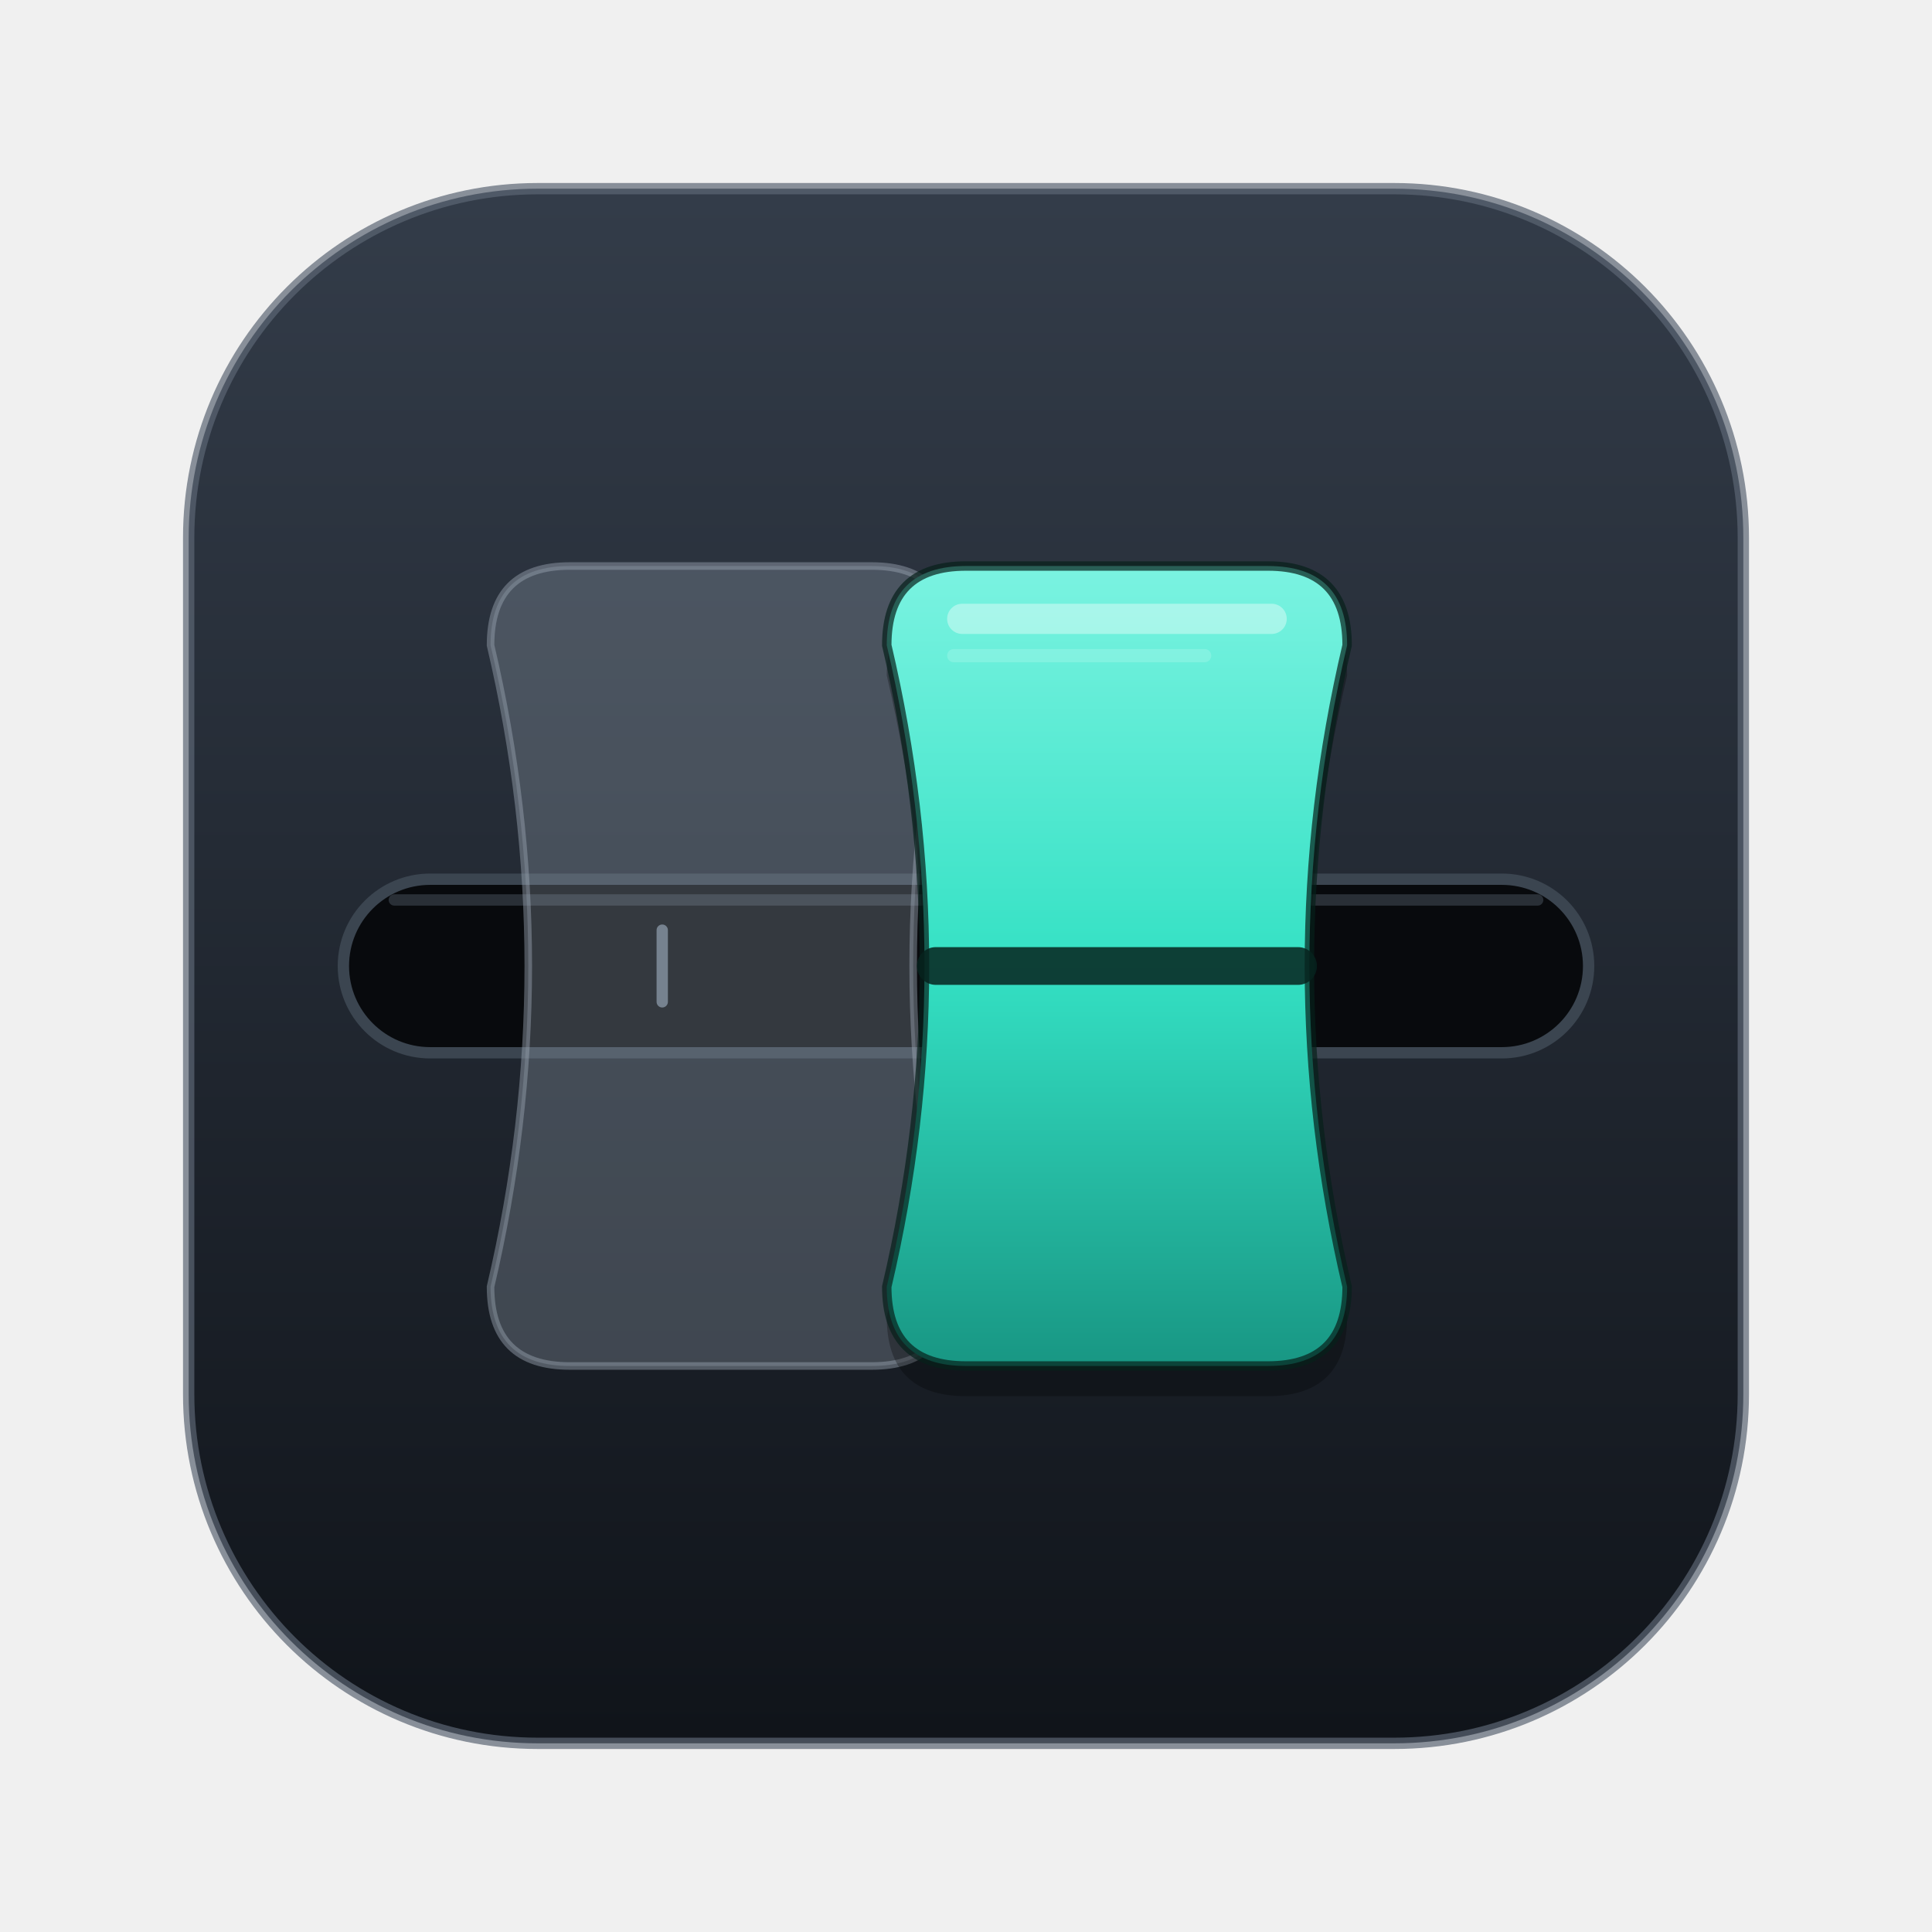
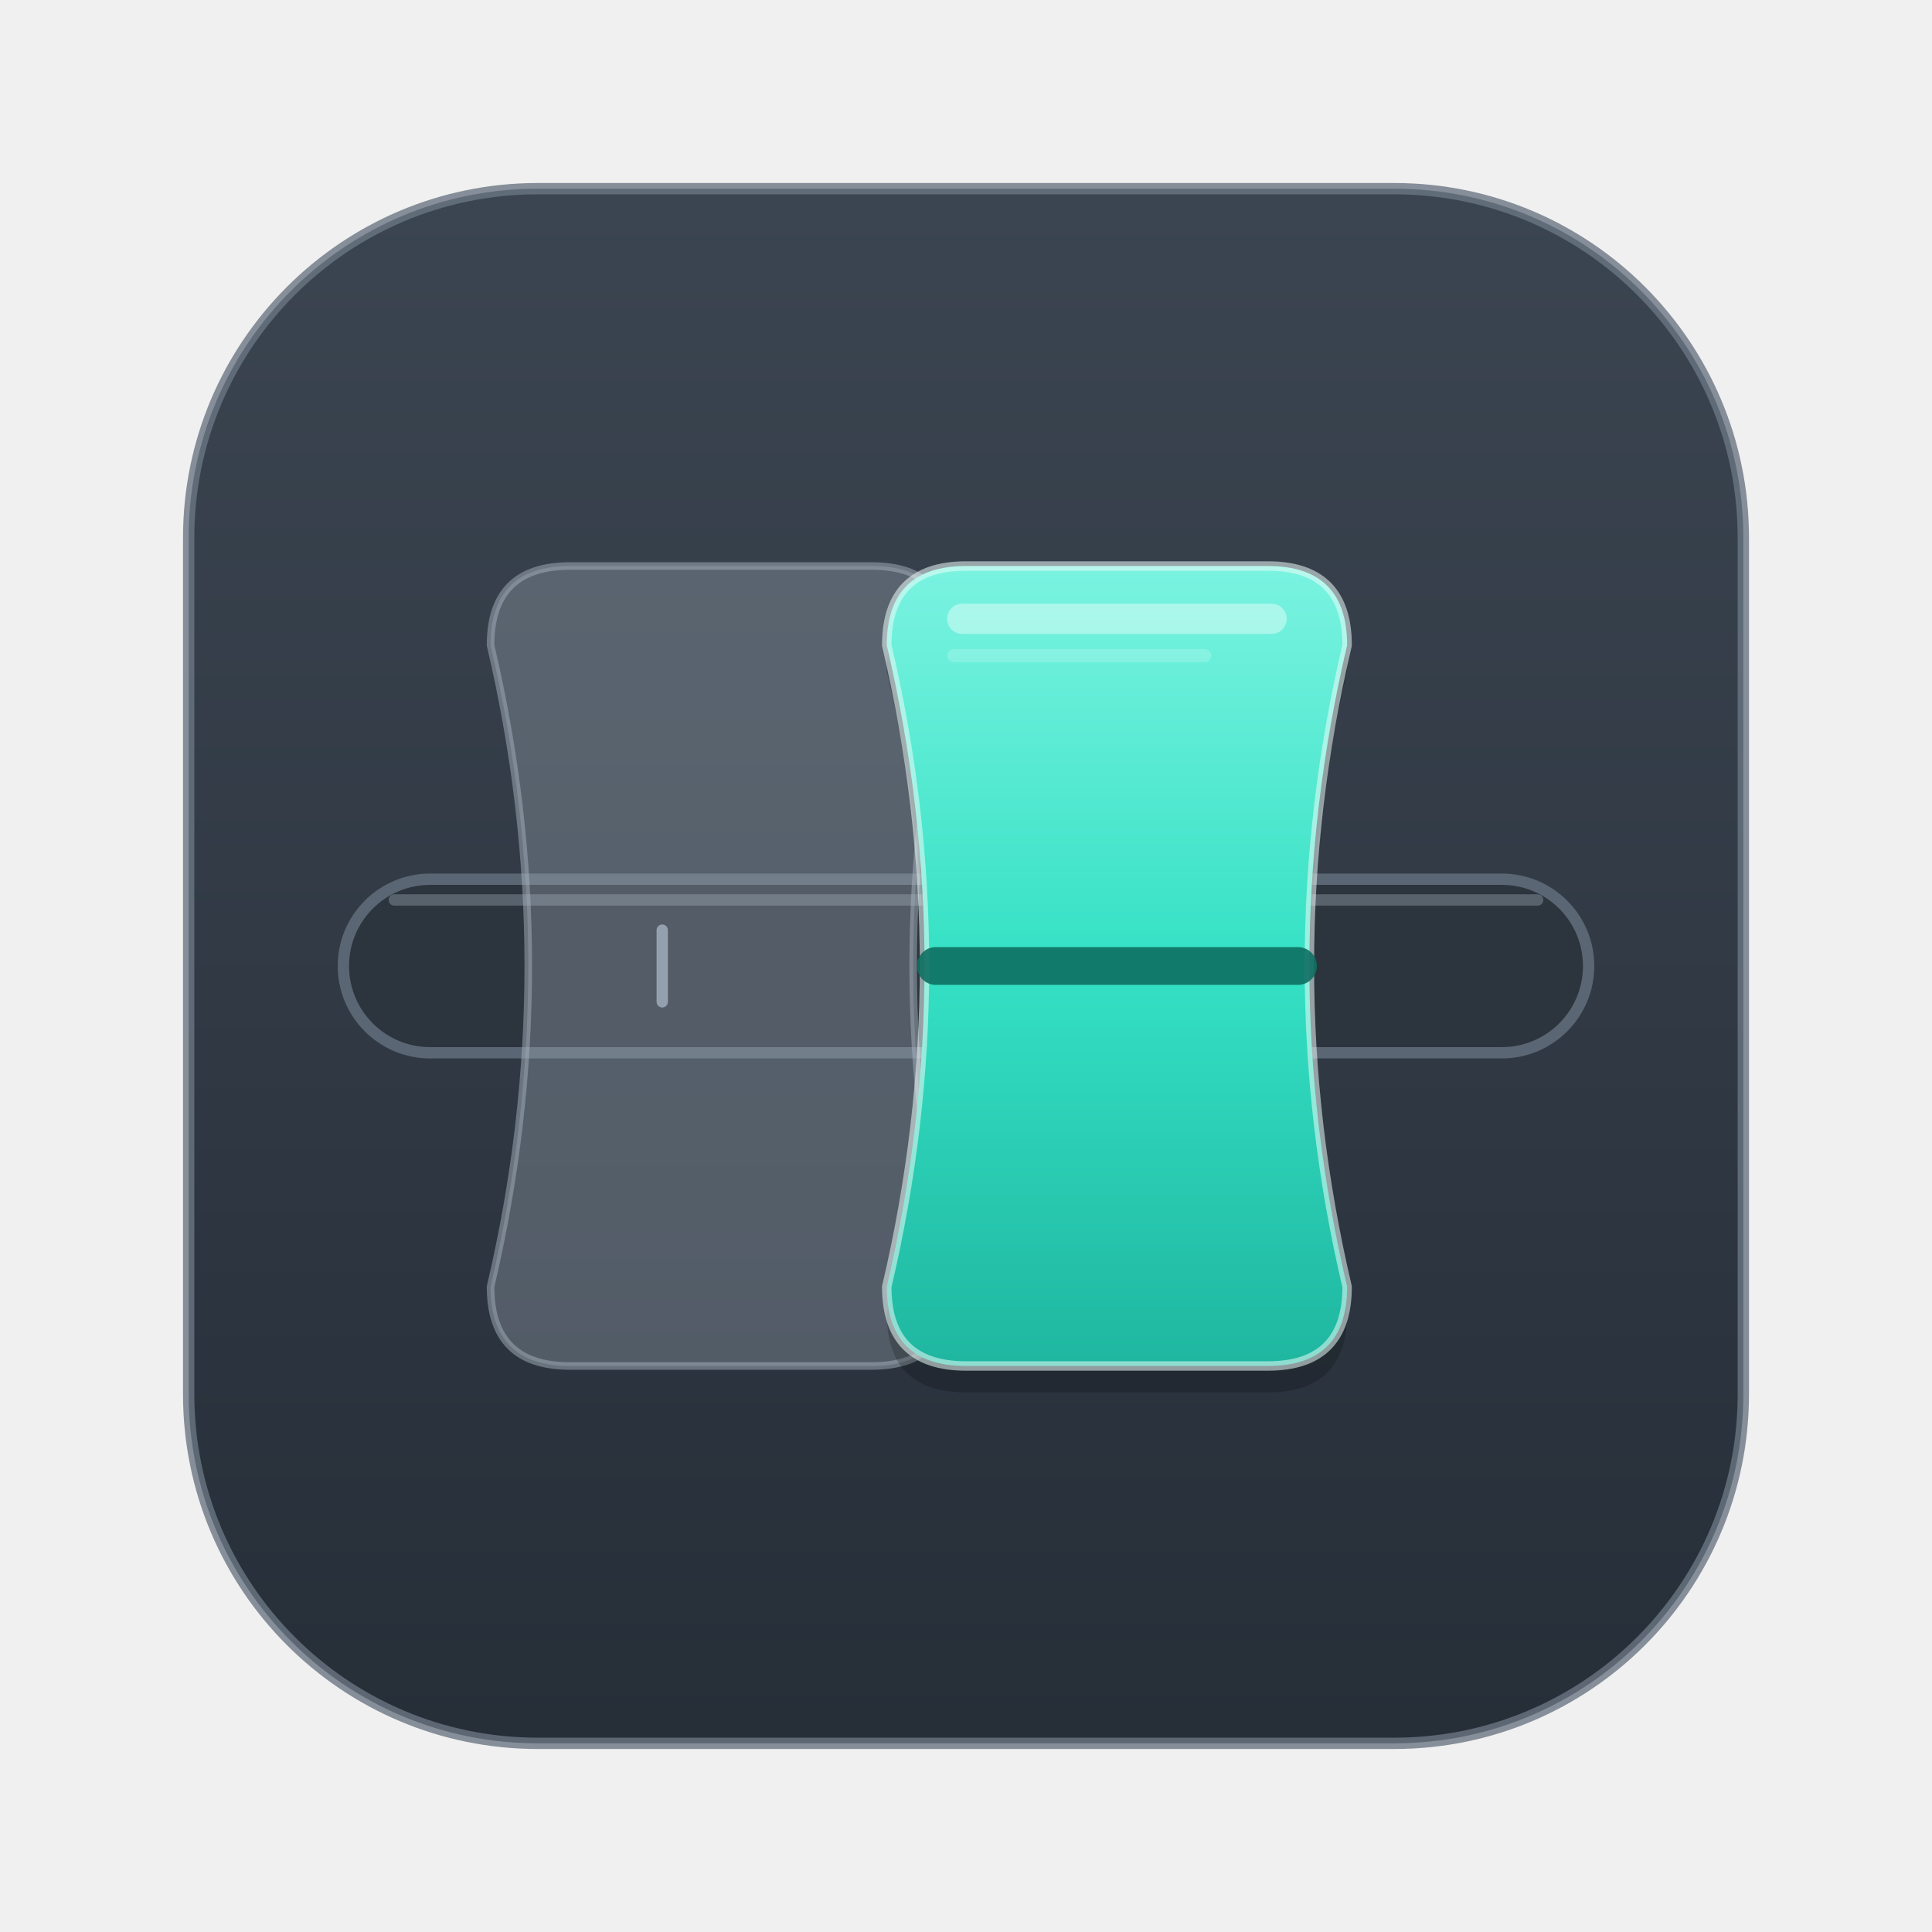
<svg xmlns="http://www.w3.org/2000/svg" width="1024" height="1024" viewBox="0 0 1024 1024">
  <defs>
    <linearGradient id="bg" x1="0" y1="0" x2="0" y2="1">
-       <stop offset="0" stop-color="#333C49" />
-       <stop offset="1" stop-color="#10141A" />
+       <stop offset="0" stop-color="#3B4551" />
+       <stop offset="1" stop-color="#262E38" />
    </linearGradient>
    <linearGradient id="cap" x1="0" y1="0" x2="0" y2="1">
      <stop offset="0" stop-color="#7BF3E1" />
      <stop offset="0.5" stop-color="#34E1C4" />
-       <stop offset="1" stop-color="#189683" />
+       <stop offset="1" stop-color="#1FB6A0" />
    </linearGradient>
  </defs>
-   <rect x="100" y="100" width="824" height="824" rx="185" fill="url(#bg)" stroke="#5C6674" stroke-opacity="0.7" stroke-width="6" />
-   <rect x="182" y="466" width="660" height="92" rx="46" fill="#080A0D" stroke="#3B4550" stroke-width="6" />
-   <rect x="206" y="474" width="612" height="6" rx="3" fill="#4A5560" fill-opacity="0.5" />
-   <g fill="#66727F">
+   <rect x="100" y="100" width="824" height="824" rx="185" fill="url(#bg)" stroke="#6B7683" stroke-opacity="0.8" stroke-width="6" />
+   <rect x="182" y="466" width="660" height="92" rx="46" fill="#2C343E" stroke="#5A6673" stroke-width="6" />
+   <rect x="206" y="474" width="612" height="6" rx="3" fill="#7C8894" fill-opacity="0.55" />
+   <g fill="#8B97A4">
    <rect x="348" y="490" width="6" height="44" rx="3" />
    <rect x="509" y="484" width="6" height="56" rx="3" />
    <rect x="670" y="490" width="6" height="44" rx="3" />
  </g>
-   <path transform="translate(-210,0)" d="M512 300 L672 300 Q714 300 714 342 Q674 512 714 682 Q714 724 672 724            L512 724 Q470 724 470 682 Q510 512 470 342 Q470 300 512 300 Z" fill="#9BA8B5" fill-opacity="0.30" stroke="#9BA8B5" stroke-opacity="0.45" stroke-width="4" />
-   <path transform="translate(0,16)" d="M512 300 L672 300 Q714 300 714 342 Q674 512 714 682 Q714 724 672 724            L512 724 Q470 724 470 682 Q510 512 470 342 Q470 300 512 300 Z" fill="#000000" fill-opacity="0.28" />
-   <path d="M512 300 L672 300 Q714 300 714 342 Q674 512 714 682 Q714 724 672 724            L512 724 Q470 724 470 682 Q510 512 470 342 Q470 300 512 300 Z" fill="url(#cap)" stroke="#06201B" stroke-opacity="0.7" stroke-width="5" />
-   <rect x="486" y="502" width="212" height="20" rx="10" fill="#06231E" fill-opacity="0.85" />
-   <rect x="502" y="320" width="180" height="16" rx="8" fill="#FFFFFF" fill-opacity="0.38" />
-   <rect x="502" y="344" width="140" height="7" rx="3.5" fill="#FFFFFF" fill-opacity="0.16" />
+   <path transform="translate(-210,0)" d="M512 300 L672 300 Q714 300 714 342 Q674 512 714 682 Q714 724 672 724            L512 724 Q470 724 470 682 Q510 512 470 342 Q470 300 512 300 Z" fill="#A7B3BF" fill-opacity="0.32" stroke="#A7B3BF" stroke-opacity="0.5" stroke-width="4" />
+   <path transform="translate(0,14)" d="M512 300 L672 300 Q714 300 714 342 Q674 512 714 682 Q714 724 672 724            L512 724 Q470 724 470 682 Q510 512 470 342 Q470 300 512 300 Z" fill="#000000" fill-opacity="0.20" />
+   <path d="M512 300 L672 300 Q714 300 714 342 Q674 512 714 682 Q714 724 672 724            L512 724 Q470 724 470 682 Q510 512 470 342 Q470 300 512 300 Z" fill="url(#cap)" stroke="#EAFBF7" stroke-opacity="0.55" stroke-width="5" />
+   <rect x="486" y="502" width="212" height="20" rx="10" fill="#0F6F62" fill-opacity="0.9" />
+   <rect x="502" y="320" width="180" height="16" rx="8" fill="#FFFFFF" fill-opacity="0.40" />
+   <rect x="502" y="344" width="140" height="7" rx="3.5" fill="#FFFFFF" fill-opacity="0.18" />
</svg>
